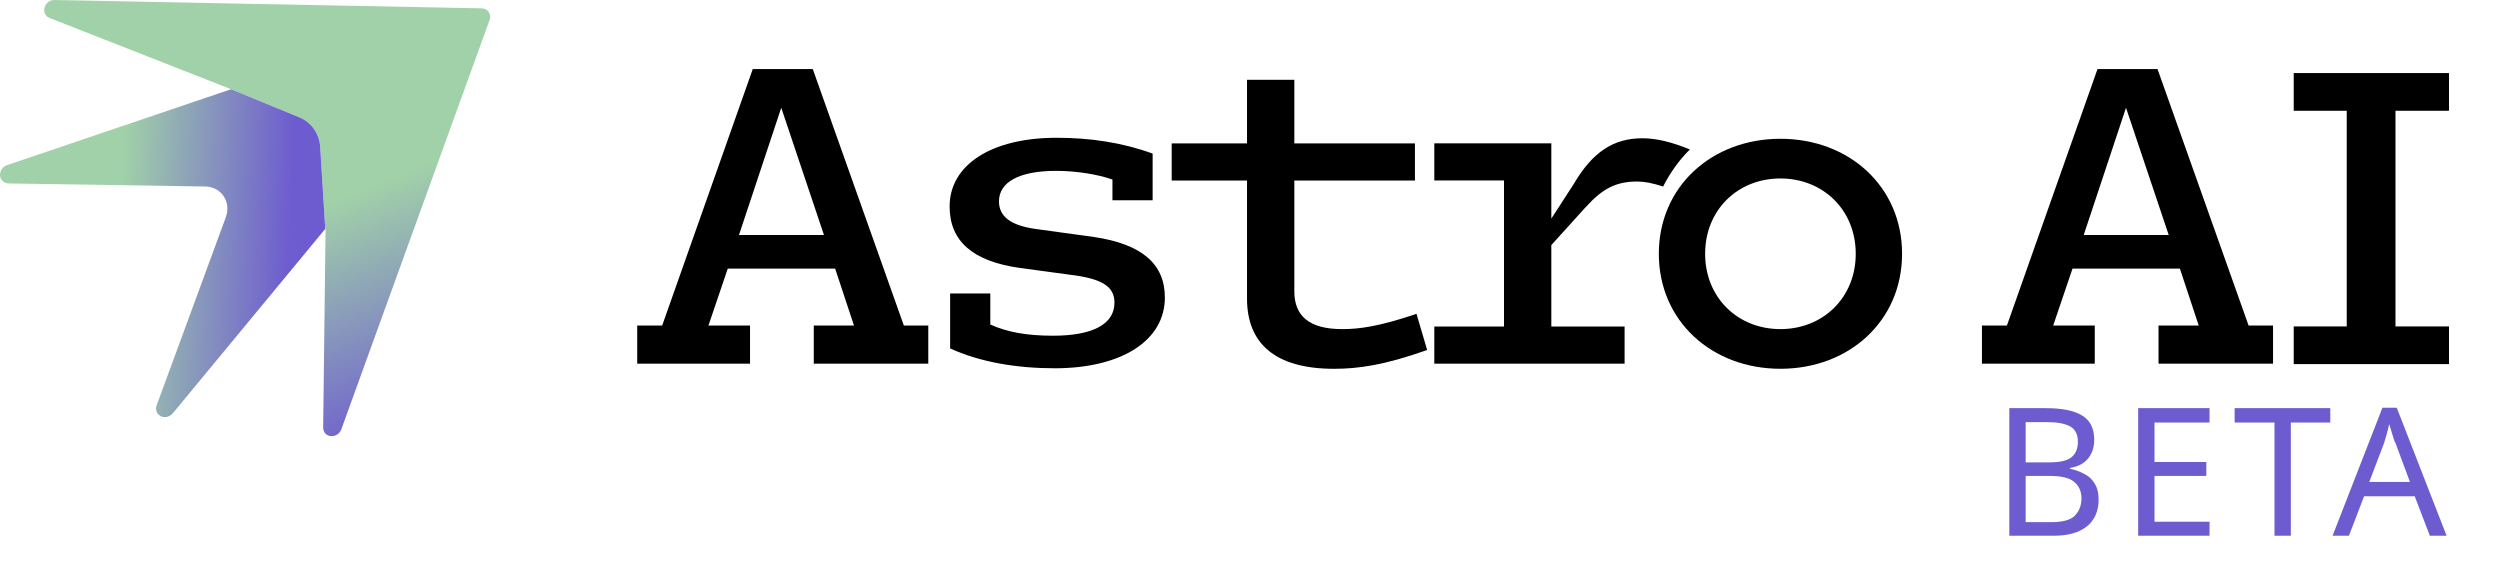
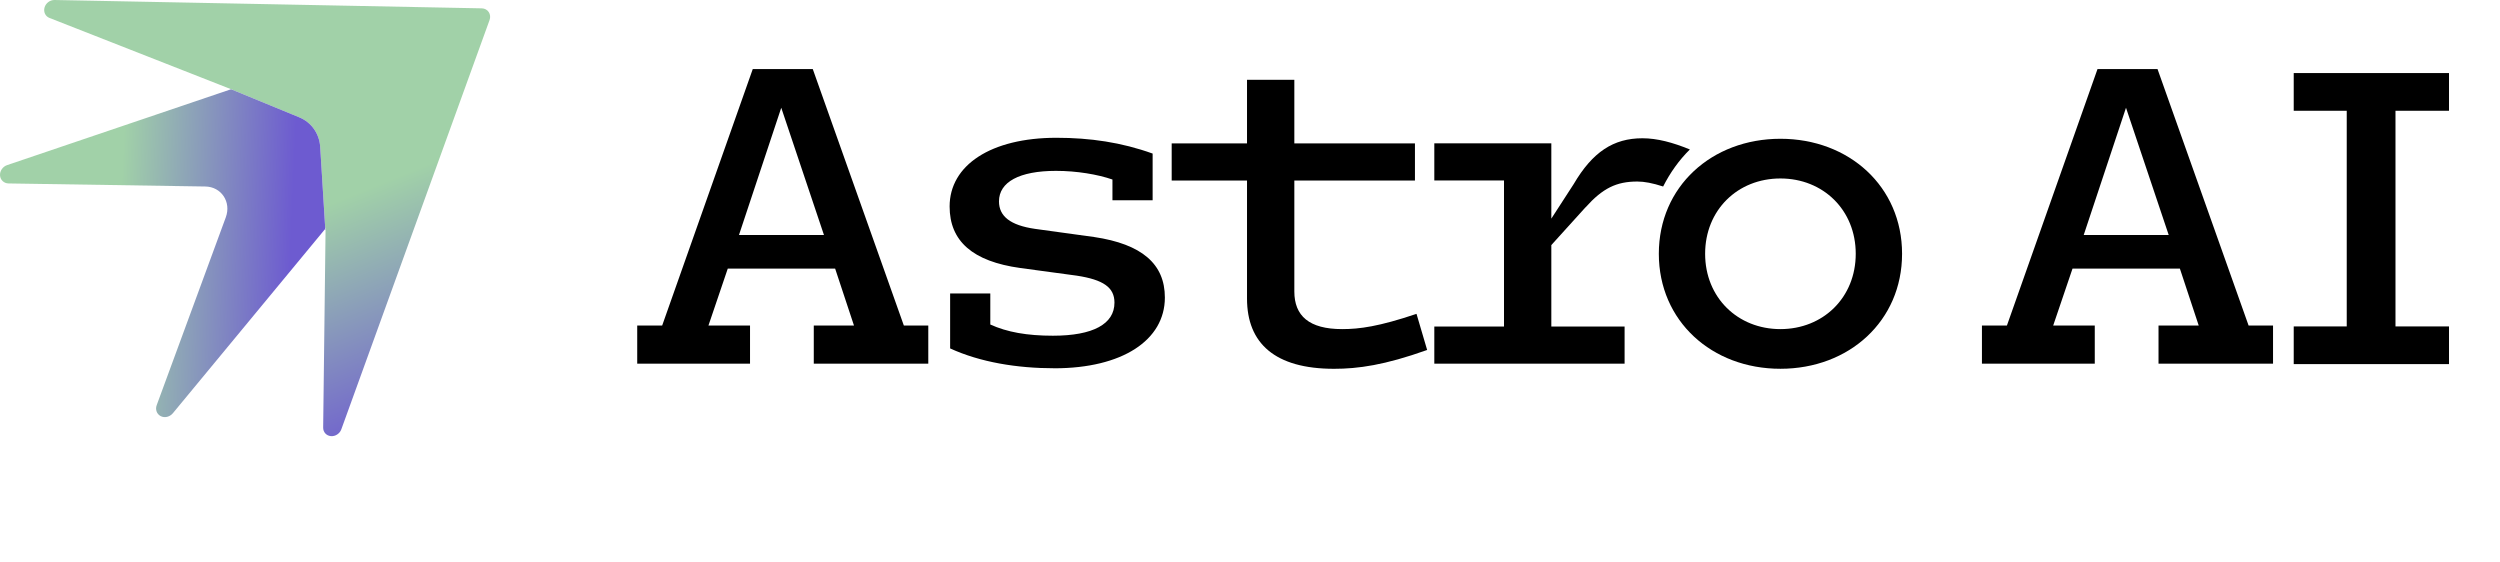
<svg xmlns="http://www.w3.org/2000/svg" width="98" height="22" viewBox="0 0 98 22" fill="none">
  <path d="M25.957 12.761L29.508 2.708H31.861L35.431 12.761H36.389V14.257H31.9V12.761H33.476L32.737 10.528H28.529L27.771 12.761H29.401V14.257H24.979V12.761H25.956H25.957ZM32.299 9.211L30.625 4.224L28.968 9.211H32.3H32.299Z" fill="black" />
  <path d="M41.335 14.436C39.859 14.436 38.422 14.197 37.245 13.658V11.504H38.82V12.721C39.479 13.02 40.257 13.16 41.274 13.16C42.849 13.16 43.687 12.701 43.687 11.863C43.687 11.265 43.248 10.965 42.211 10.806L39.997 10.506C38.123 10.247 37.225 9.449 37.225 8.093C37.225 6.478 38.84 5.401 41.413 5.401C42.729 5.401 43.966 5.581 45.183 6.02V7.85H43.608V7.037C43.03 6.837 42.212 6.698 41.395 6.698C39.958 6.698 39.16 7.136 39.16 7.894C39.16 8.473 39.599 8.832 40.576 8.972L42.891 9.291C44.764 9.57 45.663 10.348 45.663 11.664C45.663 13.339 43.987 14.437 41.335 14.437V14.436Z" fill="black" />
  <path d="M52.614 12.901C53.291 12.901 54.05 12.801 55.527 12.303L55.944 13.719C54.27 14.317 53.231 14.457 52.294 14.457C49.98 14.457 48.883 13.46 48.883 11.704V7.077H45.93V5.621H48.883V3.127H50.738V5.621H55.466V7.077H50.738V11.425C50.738 12.382 51.316 12.901 52.613 12.901H52.614Z" fill="black" />
  <path d="M65.026 9.948C65.026 7.315 67.1 5.44 69.793 5.44C72.486 5.44 74.561 7.315 74.561 9.948C74.561 12.582 72.486 14.456 69.793 14.456C67.1 14.456 65.026 12.582 65.026 9.948ZM72.745 9.948C72.745 8.233 71.469 6.996 69.792 6.996C68.115 6.996 66.841 8.233 66.841 9.948C66.841 11.664 68.117 12.901 69.792 12.901C71.467 12.901 72.745 11.664 72.745 9.948Z" fill="black" />
  <path d="M62.149 8.133C62.828 7.375 63.365 7.116 64.184 7.116C64.462 7.116 64.777 7.176 65.195 7.311C65.469 6.771 65.816 6.28 66.243 5.859C65.568 5.583 64.961 5.42 64.383 5.42C63.246 5.42 62.428 5.958 61.69 7.214L60.812 8.57V5.619H56.225V7.074H58.957V12.799H56.225V14.255H63.684V12.799H60.812V9.607L62.148 8.131L62.149 8.133Z" fill="black" />
  <path d="M91.992 12.796V4.342H89.914V2.864H96.001V4.342H93.903V12.796H96.001V14.273H89.914V12.796H91.992Z" fill="black" />
  <path d="M78.671 12.761L82.222 2.708H84.575L88.145 12.761H89.103V14.257H84.614V12.761H86.19L85.451 10.528H81.243L80.485 12.761H82.115V14.257H77.692V12.761H78.67H78.671ZM85.013 9.211L83.339 4.224L81.682 9.211H85.014H85.013Z" fill="black" />
  <path d="M1.746 0.294C1.795 0.121 1.961 -0.003 2.138 6.94822e-05L18.885 0.327C18.998 0.329 19.098 0.382 19.158 0.472C19.218 0.562 19.23 0.677 19.191 0.785L13.38 16.829C13.318 17 13.144 17.113 12.968 17.096C12.792 17.079 12.665 16.938 12.668 16.761L12.763 8.925L12.749 8.941L12.551 5.757C12.519 5.235 12.206 4.795 11.73 4.599L9.162 3.542L9.167 3.54L1.939 0.703C1.778 0.64 1.697 0.467 1.746 0.294Z" fill="url(#paint0_linear_702_15021)" />
  <path d="M0.001 6.88C-0.012 6.703 0.106 6.53 0.282 6.471L9.057 3.498L11.73 4.599C12.206 4.795 12.518 5.235 12.551 5.756L12.752 8.998L12.741 9.019L12.741 8.982L6.776 16.199C6.656 16.343 6.457 16.392 6.301 16.313C6.146 16.235 6.079 16.053 6.143 15.881L8.852 8.517C9.072 7.917 8.676 7.321 8.049 7.311L0.336 7.191C0.156 7.188 0.015 7.057 0.001 6.88Z" fill="url(#paint1_linear_702_15021)" />
  <defs>
    <linearGradient id="paint0_linear_702_15021" x1="11.874" y1="18.805" x2="8.254" y2="9.896" gradientUnits="userSpaceOnUse">
      <stop stop-color="#6D5BD0" />
      <stop offset="1" stop-color="#A1D1A8" />
    </linearGradient>
    <linearGradient id="paint1_linear_702_15021" x1="11.412" y1="9.445" x2="4.678" y2="9.15" gradientUnits="userSpaceOnUse">
      <stop stop-color="#6D5BD0" />
      <stop offset="1" stop-color="#A1D1A8" />
    </linearGradient>
  </defs>
-   <text x="87" y="21" text-anchor="middle" font-family="sans-serif" font-size="7" letter-spacing="0.5" fill="#6D5BD0">BETA</text>
</svg>
